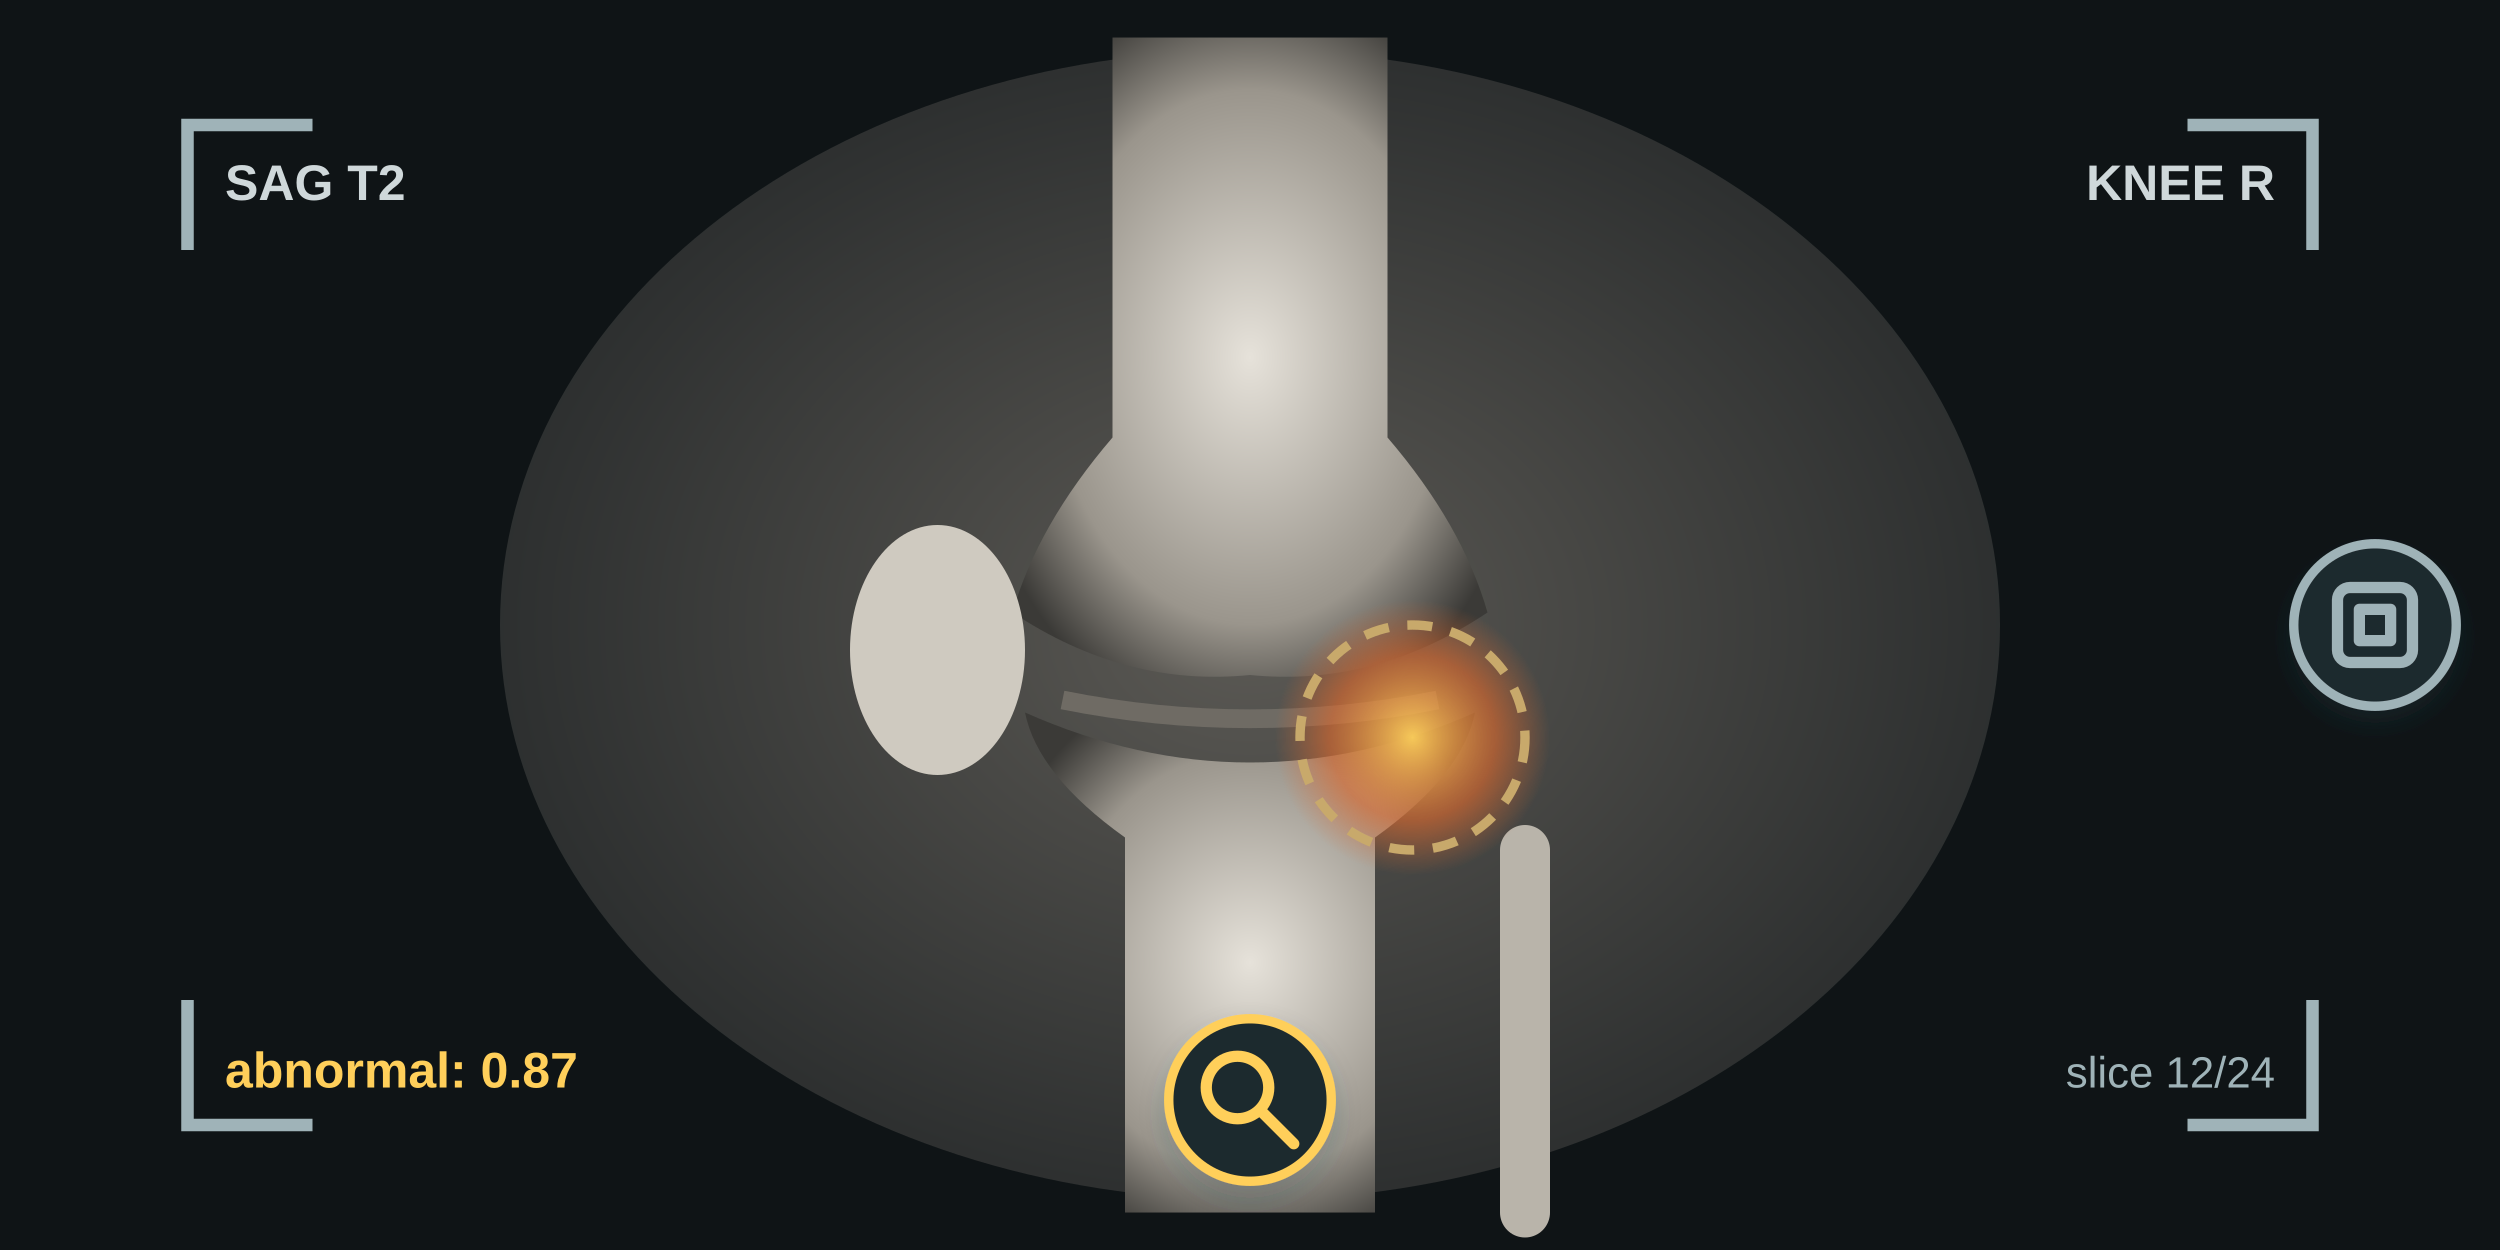
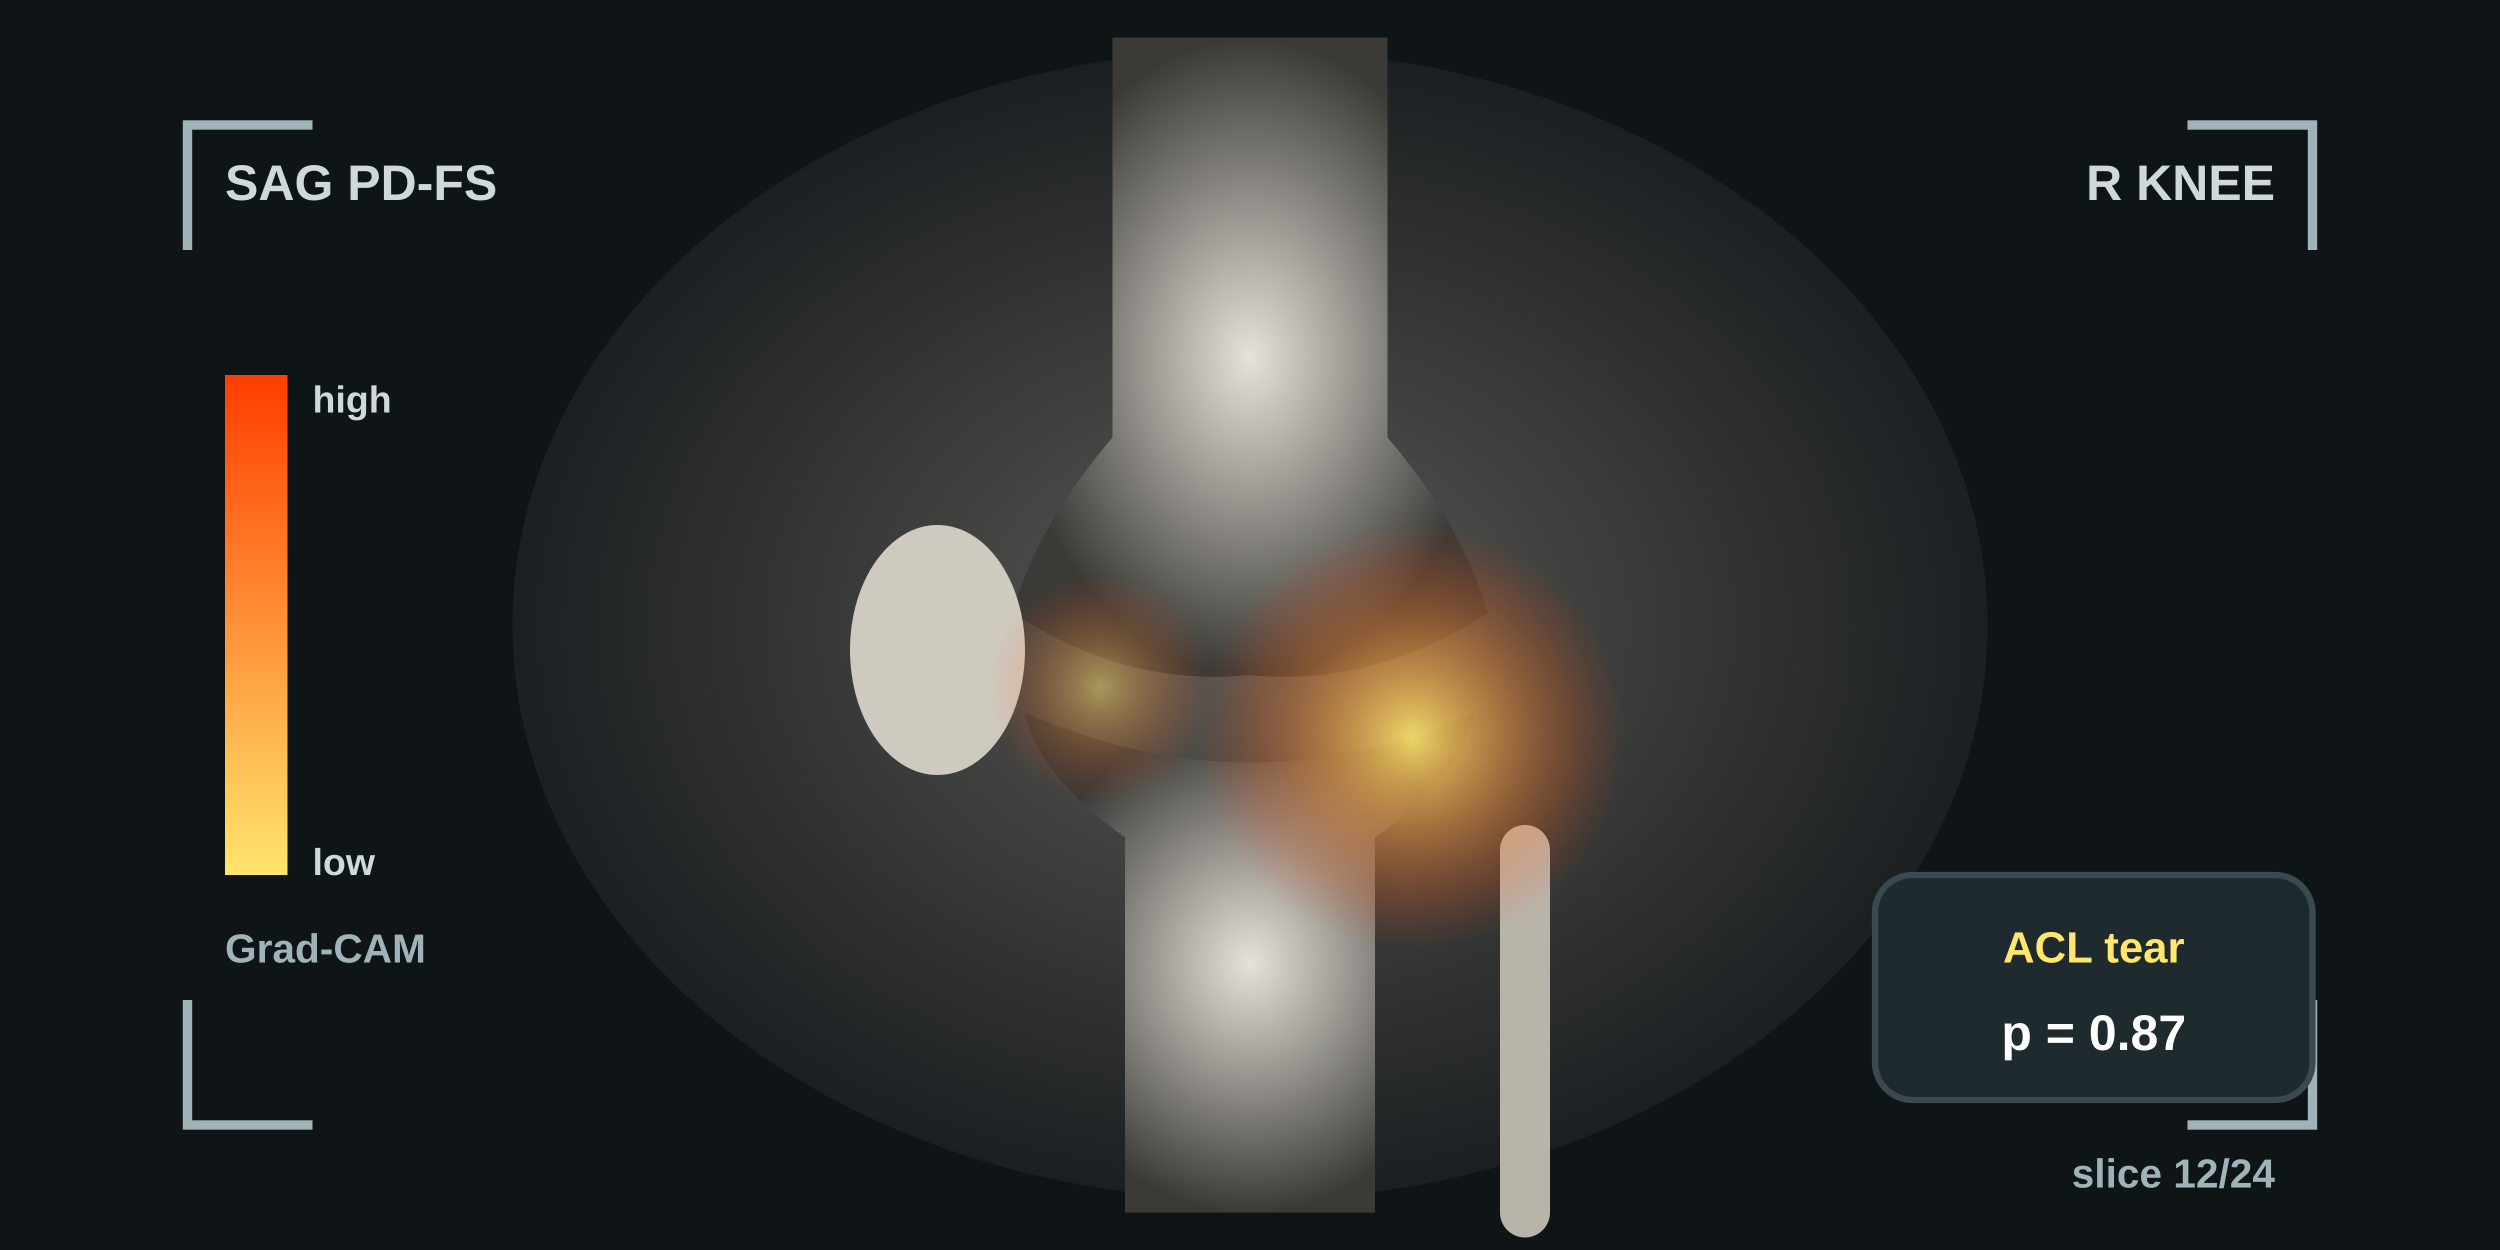
- <svg xmlns="http://www.w3.org/2000/svg" viewBox="0 0 400 200" font-family="Manrope, Arial, sans-serif" role="img" aria-label="MRI-style knee scan with a highlighted abnormality">
-   <rect width="400" height="200" fill="#0f1416" />
+ <svg xmlns="http://www.w3.org/2000/svg" viewBox="0 0 400 200" font-family="Manrope, Arial, sans-serif" role="img" aria-label="MRI knee scan with a class-activation heatmap and confidence">
  <defs>
-     <linearGradient id="ground" x1="0" y1="0" x2="0" y2="1">
-       <stop offset="0" stop-color="#ffffff" />
-       <stop offset="1" stop-color="#f3f6f7" />
-     </linearGradient>
    <filter id="sh" x="-10%" y="-10%" width="130%" height="140%">
-       <feDropShadow dx="0" dy="3" stdDeviation="3" flood-color="#284b52" flood-opacity="0.16" />
+       <feDropShadow dx="0" dy="3" stdDeviation="3" flood-color="#1f2933" flood-opacity="0.18" />
    </filter>
-     <filter id="bs" x="-30%" y="-30%" width="160%" height="160%">
-       <feDropShadow dx="0" dy="2" stdDeviation="2" flood-color="#284b52" flood-opacity="0.22" />
-     </filter>
-   </defs>
-   <rect width="400" height="200" fill="#0f1416" />
-   <defs>
-     <radialGradient id="bone" cx="0.5" cy="0.5" r="0.6">
+     <radialGradient id="bone">
      <stop offset="0" stop-color="#e6e2da" />
-       <stop offset="0.7" stop-color="#9a958c" />
      <stop offset="1" stop-color="#3b3a37" />
    </radialGradient>
-     <radialGradient id="soft" cx="0.5" cy="0.5" r="0.7">
+     <radialGradient id="soft">
      <stop offset="0" stop-color="#5c5a55" />
      <stop offset="1" stop-color="#1b1f21" />
    </radialGradient>
-     <radialGradient id="heat" cx="0.5" cy="0.5" r="0.5">
-       <stop offset="0" stop-color="#ffcf5a" stop-opacity="0.95" />
-       <stop offset="0.6" stop-color="#e36b2d" stop-opacity="0.6" />
-       <stop offset="1" stop-color="#e36b2d" stop-opacity="0" />
+     <radialGradient id="heat">
+       <stop offset="0" stop-color="#ffe66d" />
+       <stop offset="1" stop-color="#ff3d0000" />
    </radialGradient>
+     <linearGradient id="cs" x1="0" y1="0" x2="0" y2="1">
+       <stop offset="0" stop-color="#ff3d00" />
+       <stop offset="1" stop-color="#ffe66d" />
+     </linearGradient>
  </defs>
-   <ellipse cx="200" cy="100" rx="120" ry="92" fill="url(#soft)" />
+   <rect width="400" height="200" fill="#ffffff" />
+   <rect width="400" height="200" fill="#0f1416" />
+   <ellipse cx="200" cy="100" rx="118" ry="92" fill="url(#soft)" />
  <path d="M178 6 V70 Q166 84 162 98 Q180 110 200 108 Q220 110 238 98 Q234 84 222 70 V6 Z" fill="url(#bone)" />
  <path d="M180 194 V134 Q166 124 164 114 Q182 122 200 122 Q218 122 236 114 Q234 124 220 134 V194 Z" fill="url(#bone)" />
  <path d="M244 136 V194" stroke="#b9b4aa" stroke-width="8" stroke-linecap="round" />
  <ellipse cx="150" cy="104" rx="14" ry="20" fill="#cfcac0" />
-   <path d="M170 112 Q200 118 230 112" stroke="#6f6b64" stroke-width="3" fill="none" />
-   <circle cx="226" cy="118" r="22" fill="url(#heat)" />
-   <circle cx="226" cy="118" r="18" fill="none" stroke="#c8a96b" stroke-width="1.5" stroke-dasharray="4 3" />
-   <path d="M30 40 V20 H50 M350 20 H370 V40 M30 160 V180 H50 M350 180 H370 V160" fill="none" stroke="#9fb3b8" stroke-width="2" />
-   <text x="36" y="32" font-size="8" font-weight="700" fill="#cfd8da" text-anchor="start">SAG T2</text>
-   <text x="364" y="32" font-size="8" font-weight="700" fill="#cfd8da" text-anchor="end">KNEE R</text>
-   <text x="36" y="174" font-size="8" font-weight="700" fill="#ffcf5a" text-anchor="start">abnormal: 0.87</text>
-   <text x="364" y="174" font-size="7" font-weight="500" fill="#9fb3b8" text-anchor="end">slice 12/24</text>
-   <g transform="translate(200 176)" filter="url(#bs)">
-     <circle r="13" fill="#1f2a2e" stroke="#ffcf5a" stroke-width="1.5" />
-     <g fill="none" stroke="#ffcf5a" stroke-width="1.8" stroke-linecap="round" stroke-linejoin="round" color="#ffcf5a">
-       <circle cx="-2" cy="-2" r="5" />
-       <path d="M2 2 L7 7" />
-     </g>
+   <circle cx="226" cy="118" r="34" fill="url(#heat)" opacity="0.9" />
+   <circle cx="176" cy="110" r="18" fill="url(#heat)" opacity="0.5" />
+   <g stroke="#9fb3b8" stroke-width="1.5" fill="none">
+     <path d="M30 40 V20 H50 M350 20 H370 V40 M30 160 V180 H50 M350 180 H370 V160" />
  </g>
-   <g transform="translate(380 100)" filter="url(#bs)">
-     <circle r="13" fill="#1f2a2e" stroke="#9fb3b8" stroke-width="1.5" />
-     <g fill="none" stroke="#9fb3b8" stroke-width="1.8" stroke-linecap="round" stroke-linejoin="round" color="#9fb3b8">
-       <rect x="-6" y="-6" width="12" height="12" rx="2" />
-       <rect x="-2.5" y="-2.5" width="5" height="5" />
-     </g>
+   <text x="36" y="32" font-size="8" font-weight="700" fill="#cfd8da" text-anchor="start">SAG PD-FS</text>
+   <text x="364" y="32" font-size="8" font-weight="700" fill="#cfd8da" text-anchor="end">R KNEE</text>
+   <rect x="36" y="60" width="10" height="80" fill="url(#cs)" />
+   <text x="50" y="66" font-size="6" font-weight="600" fill="#cfd8da" text-anchor="start">high</text>
+   <text x="50" y="140" font-size="6" font-weight="600" fill="#cfd8da" text-anchor="start">low</text>
+   <text x="36" y="154" font-size="6.5" font-weight="700" fill="#9fb3b8" text-anchor="start">Grad-CAM</text>
+   <g transform="translate(300 140)">
+     <rect width="70" height="36" rx="6" fill="#1f2a2e" stroke="#3b4a50" />
+     <text x="35" y="14" font-size="7" font-weight="800" fill="#ffe66d" text-anchor="middle">ACL tear</text>
+     <text x="35" y="28" font-size="8" font-weight="700" fill="#ffffff" text-anchor="middle">p = 0.87</text>
  </g>
+   <text x="364" y="190" font-size="6.5" font-weight="600" fill="#9fb3b8" text-anchor="end">slice 12/24</text>
</svg>
